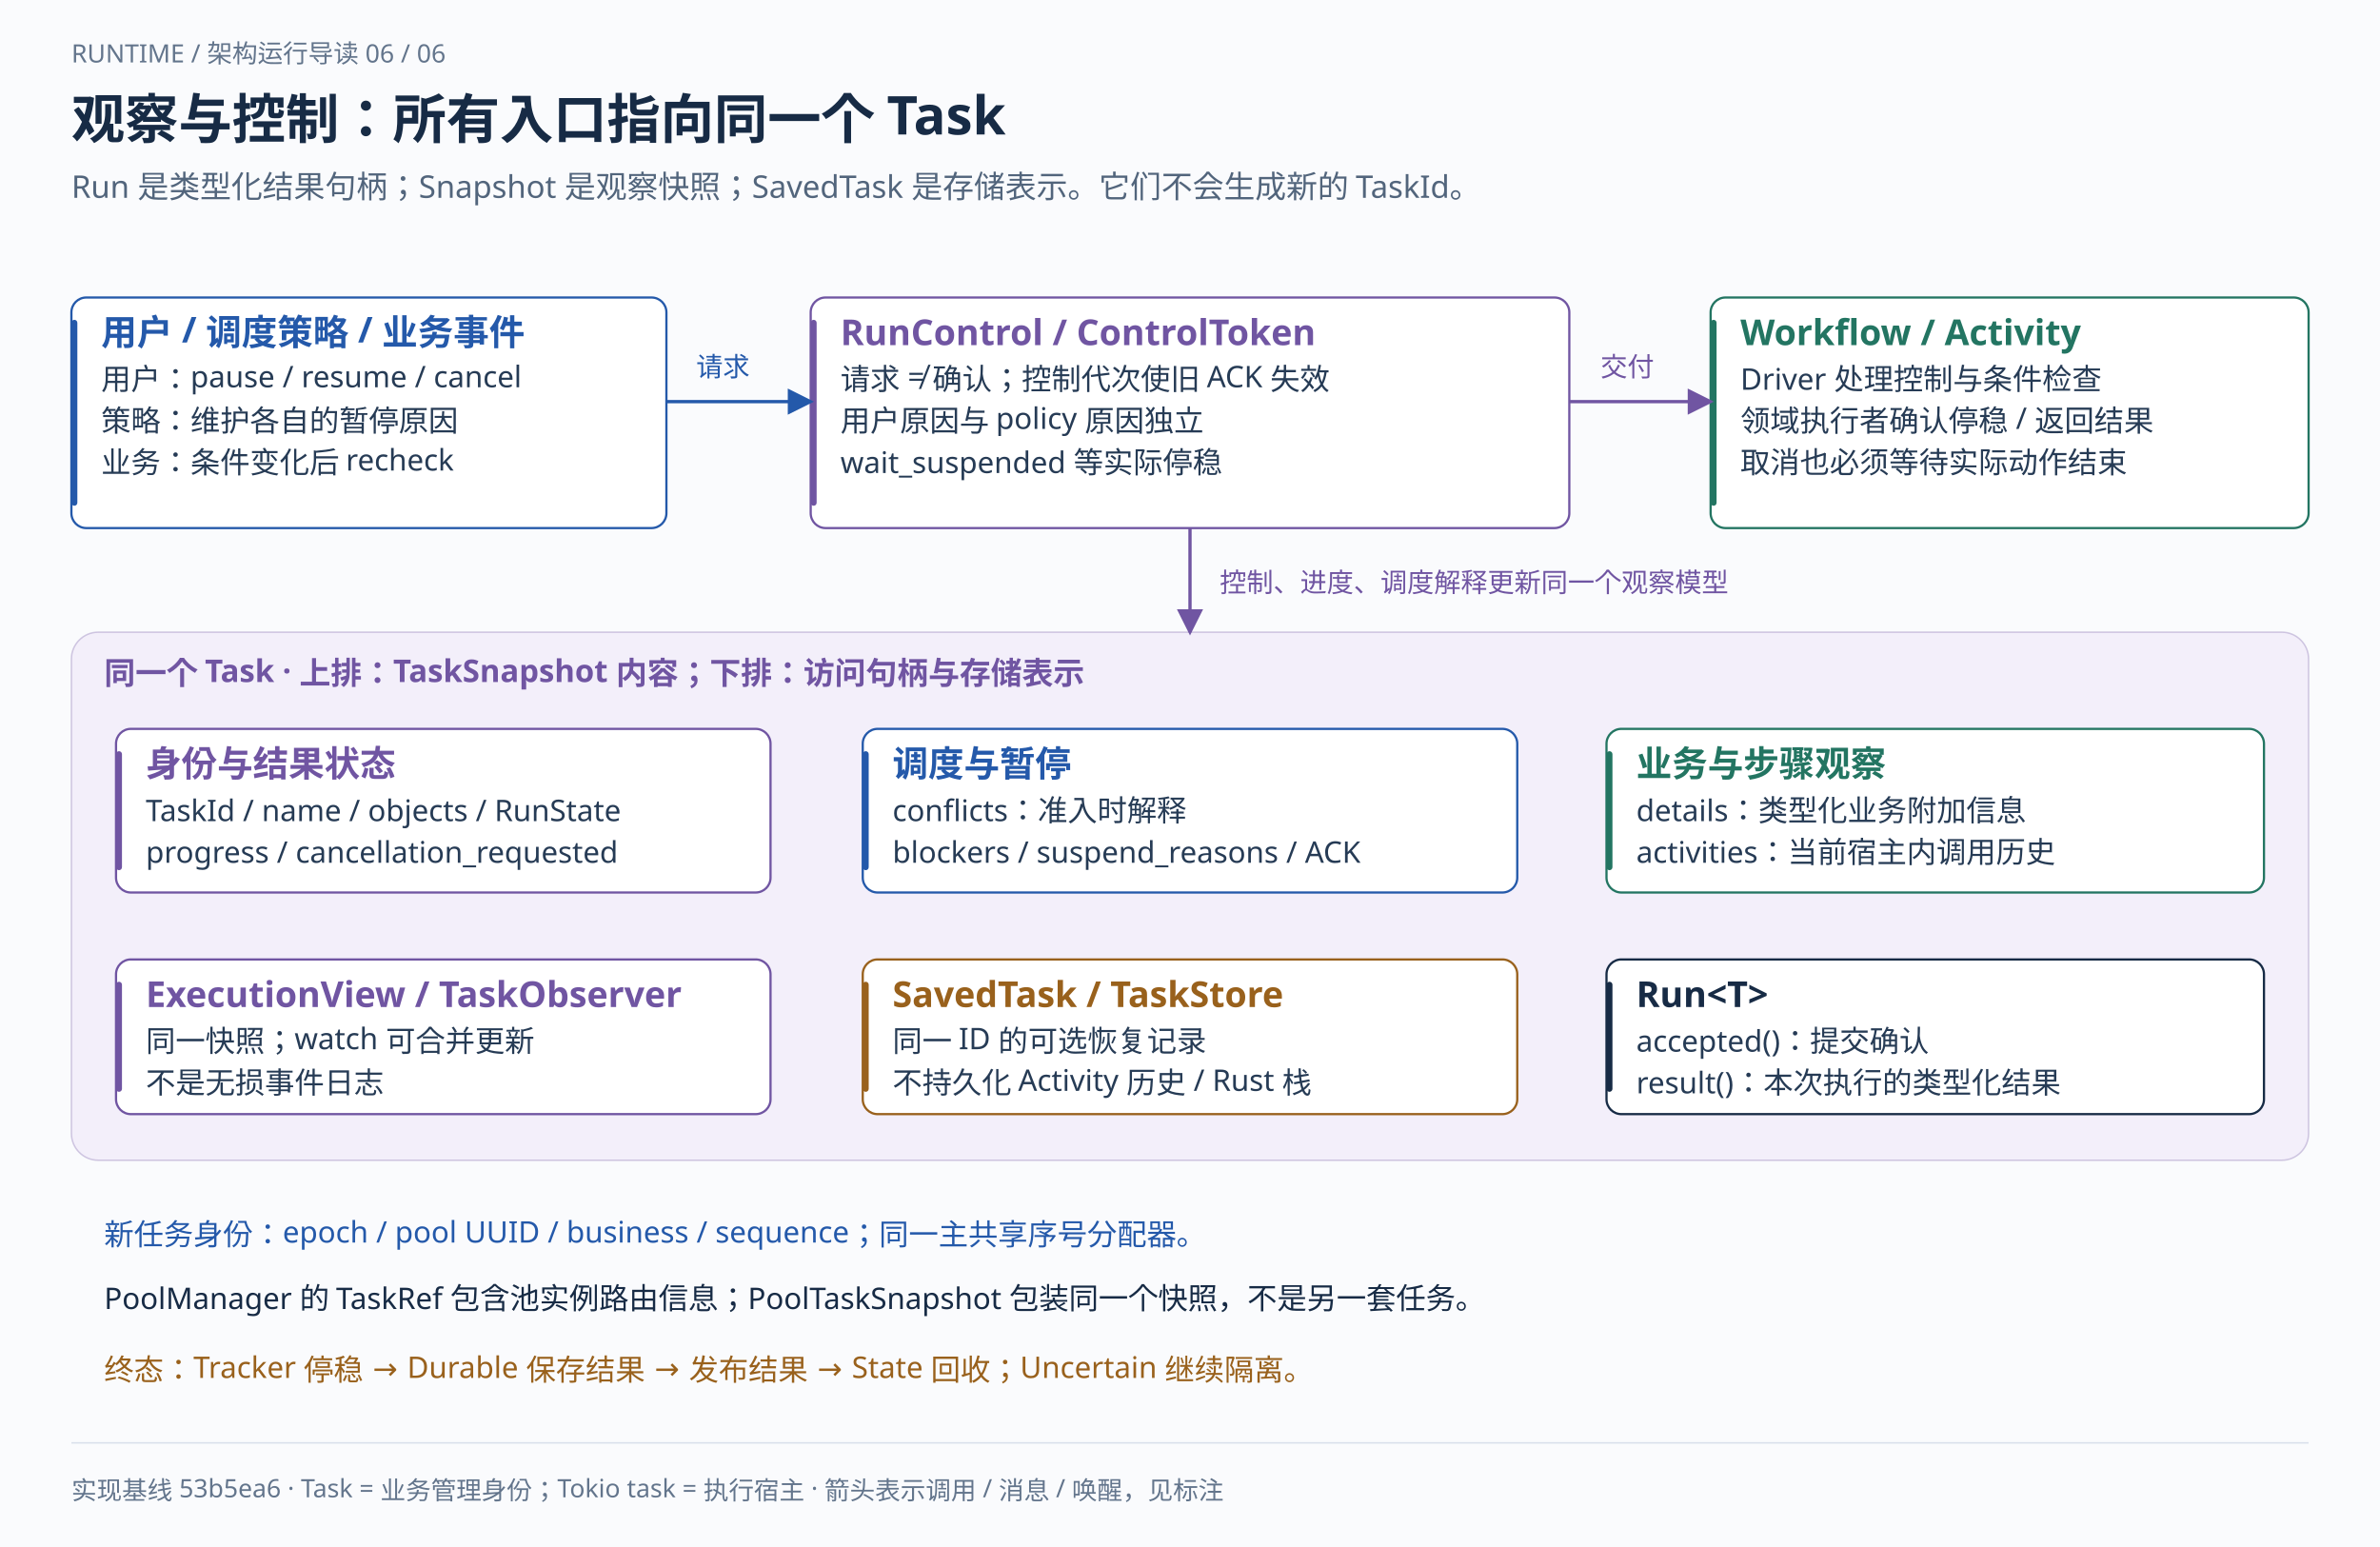
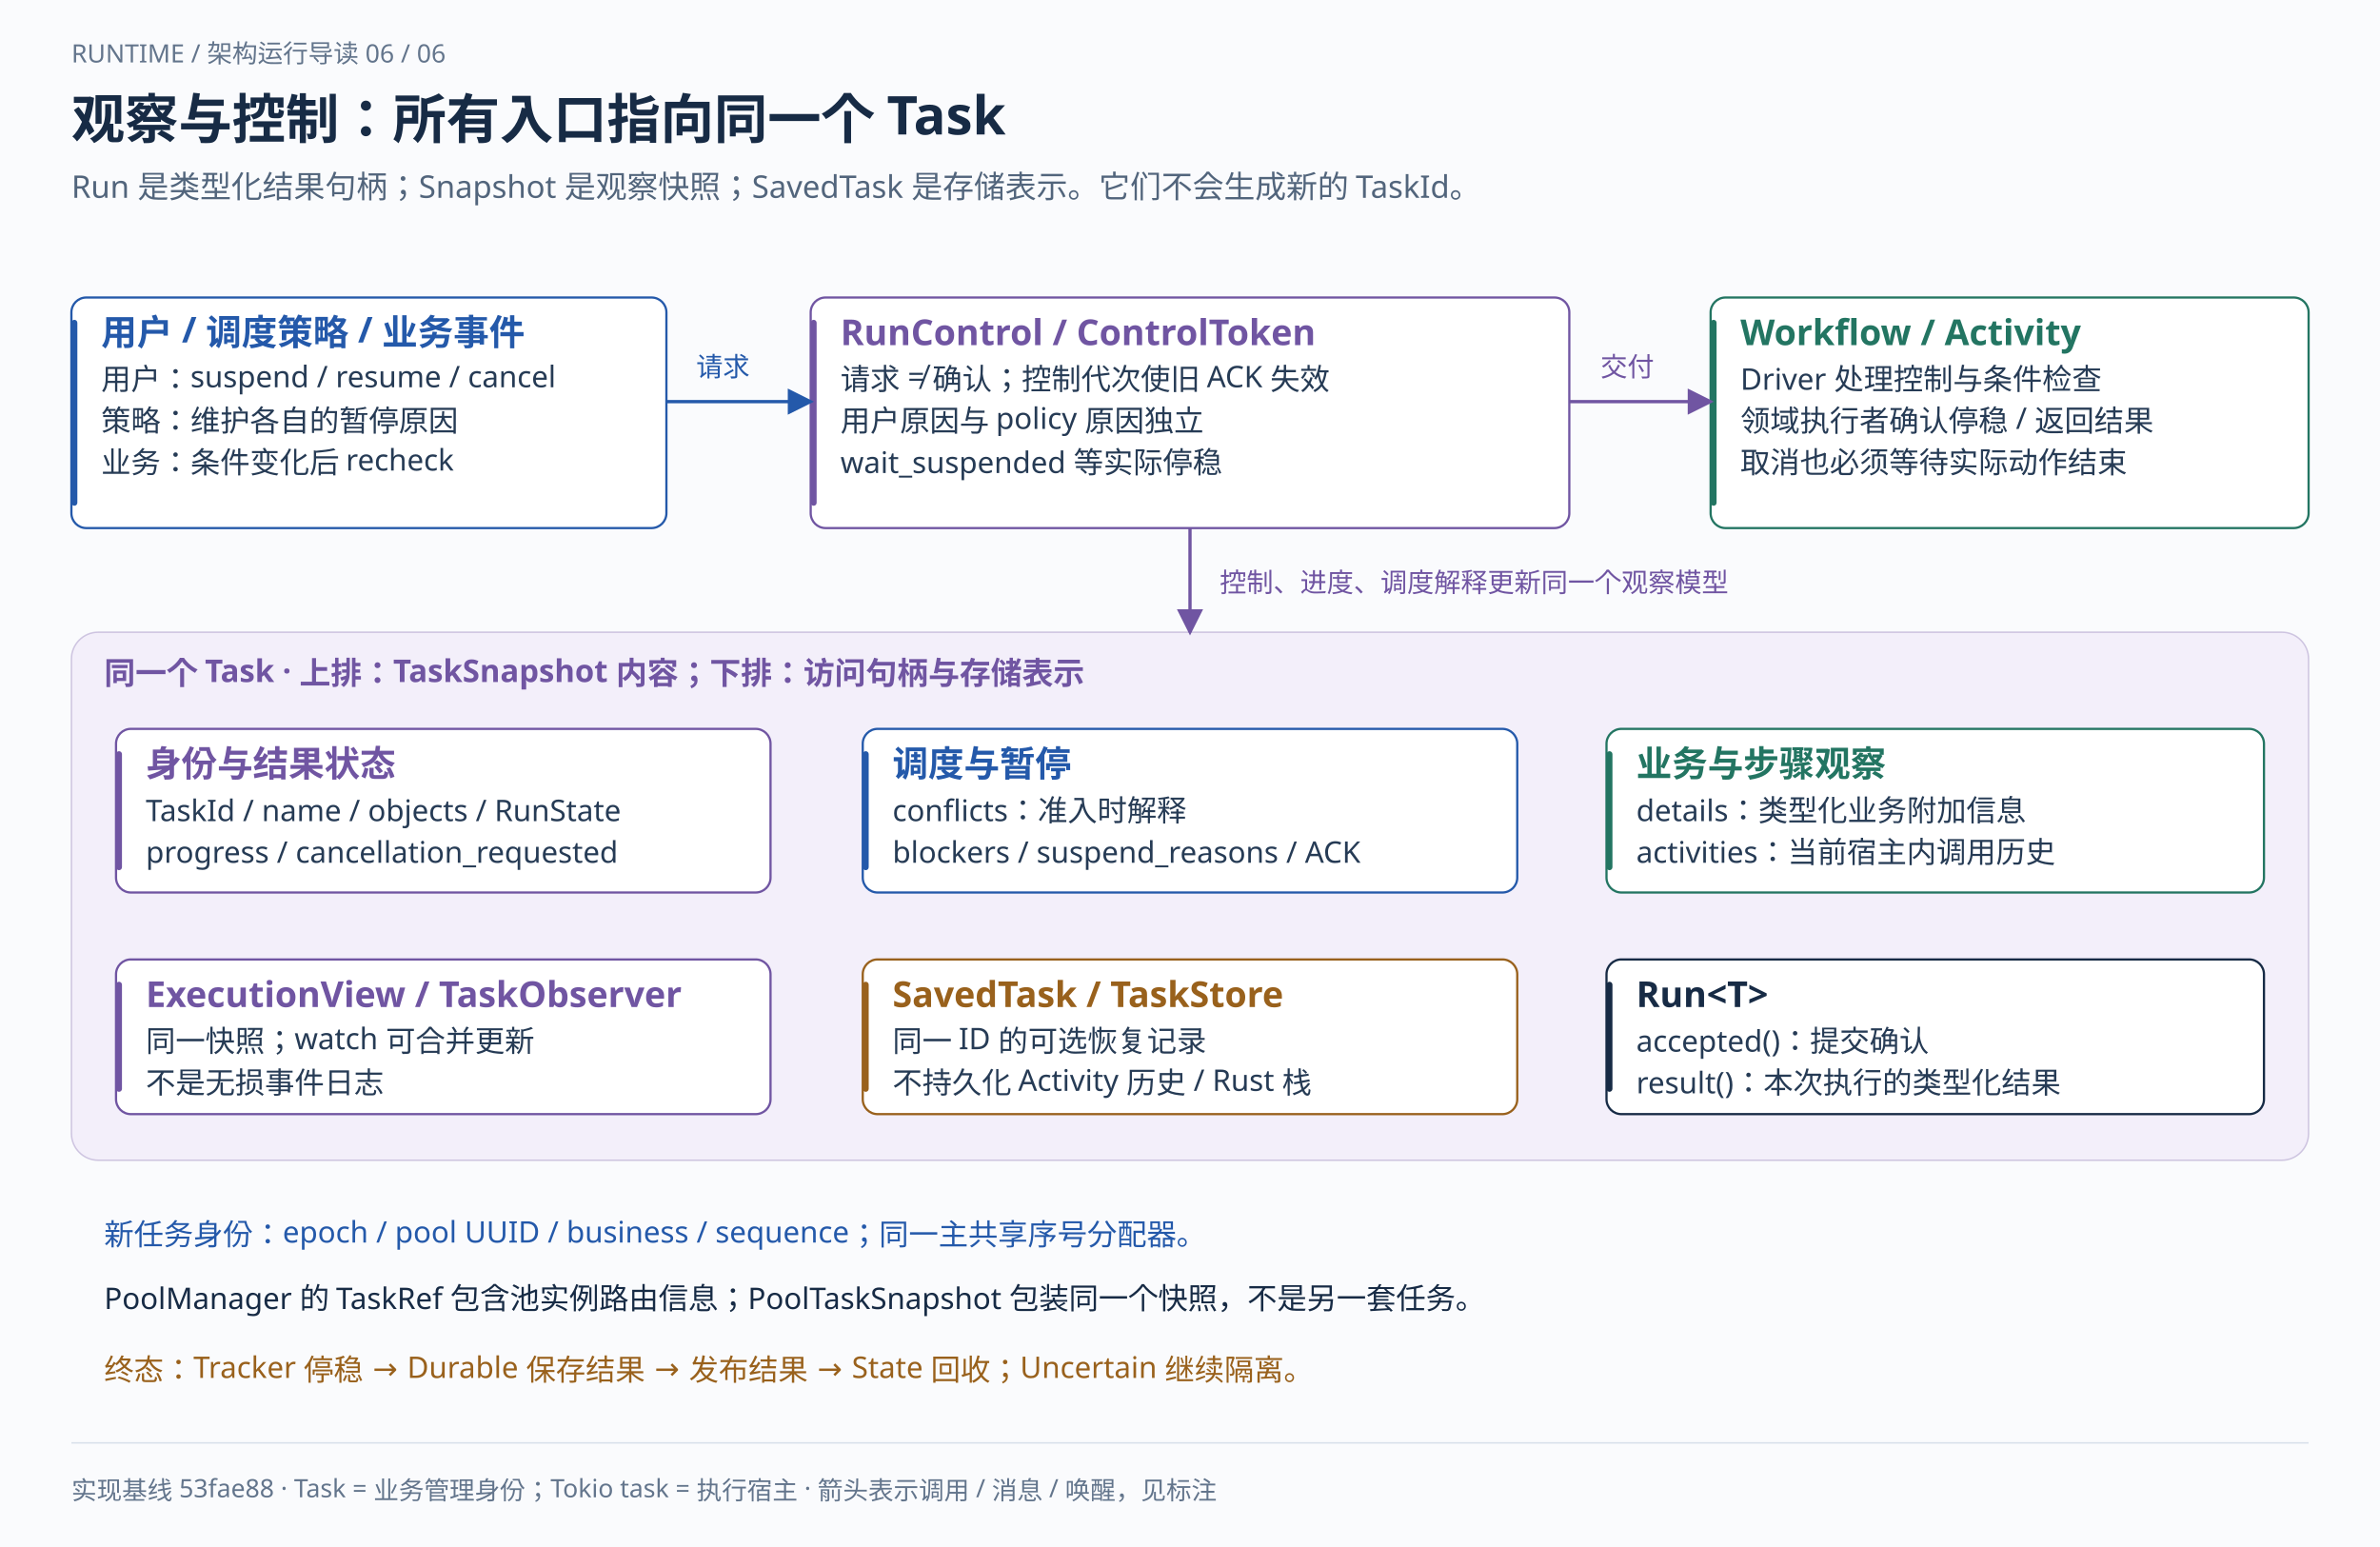
<svg xmlns="http://www.w3.org/2000/svg" width="1600" height="1040" viewBox="0 0 1600 1040" role="img" aria-labelledby="06-observation-title">
  <defs>
    <marker id="06-observation-blue" markerWidth="8" markerHeight="8" refX="7" refY="4" orient="auto">
      <path d="M0 0L8 4L0 8Z" fill="#2459aa" />
    </marker>
    <marker id="06-observation-green" markerWidth="8" markerHeight="8" refX="7" refY="4" orient="auto">
      <path d="M0 0L8 4L0 8Z" fill="#237562" />
    </marker>
    <marker id="06-observation-amber" markerWidth="8" markerHeight="8" refX="7" refY="4" orient="auto">
      <path d="M0 0L8 4L0 8Z" fill="#99611c" />
    </marker>
    <marker id="06-observation-purple" markerWidth="8" markerHeight="8" refX="7" refY="4" orient="auto">
      <path d="M0 0L8 4L0 8Z" fill="#7055a2" />
    </marker>
    <marker id="06-observation-ink" markerWidth="8" markerHeight="8" refX="7" refY="4" orient="auto">
      <path d="M0 0L8 4L0 8Z" fill="#172b45" />
    </marker>
  </defs>
  <style>text{font-family:"Microsoft YaHei","Segoe UI",sans-serif}.component{cursor:pointer}.component:focus{outline:none}.component:focus .card{stroke-width:4}.active .card{stroke:#e08426;stroke-width:4}.dim{opacity:.25}</style>
  <rect width="1600" height="1040" fill="#fafbfd" />
  <text x="48" y="42" font-size="17" fill="#63758c" font-weight="400" text-anchor="start">RUNTIME / 架构运行导读     06 / 06</text>
  <text x="48" y="93" font-size="36" fill="#172b45" font-weight="650" text-anchor="start">观察与控制：所有入口指向同一个 Task</text>
  <text x="48" y="133" font-size="21" fill="#52657c" font-weight="400" text-anchor="start">Run 是类型化结果句柄；Snapshot 是观察快照；SavedTask 是存储表示。它们不会生成新的 TaskId。</text>
  <path d="M48 970H1552" stroke="#d8e0eb" />
-   <text x="48" y="1008" font-size="17" fill="#63758c" font-weight="400" text-anchor="start">实现基线 53b5ea6  ·  Task = 业务管理身份；Tokio task = 执行宿主  ·  箭头表示调用 / 消息 / 唤醒，见标注</text>
+   <text x="48" y="1008" font-size="17" fill="#63758c" font-weight="400" text-anchor="start">实现基线 53fae88  ·  Task = 业务管理身份；Tokio task = 执行宿主  ·  箭头表示调用 / 消息 / 唤醒，见标注</text>
  <g class="component" data-key="caller" tabindex="0" role="button" aria-label="用户 / 调度策略 / 业务事件">
    <rect class="card" x="48" y="200" width="400" height="155" rx="10" fill="white" stroke="#2459aa" stroke-width="1.5" />
    <rect x="48" y="215" width="4" height="125" rx="2" fill="#2459aa" />
    <text x="68" y="232" font-size="24" fill="#2459aa" font-weight="650" text-anchor="start">用户 / 调度策略 / 业务事件</text>
-     <text x="68" y="262" font-size="20" fill="#263b55" font-weight="400" text-anchor="start">用户：pause / resume / cancel</text>
+     <text x="68" y="262" font-size="20" fill="#263b55" font-weight="400" text-anchor="start">用户：suspend / resume / cancel</text>
    <text x="68" y="290" font-size="20" fill="#263b55" font-weight="400" text-anchor="start">策略：维护各自的暂停原因</text>
    <text x="68" y="318" font-size="20" fill="#263b55" font-weight="400" text-anchor="start">业务：条件变化后 recheck</text>
  </g>
  <g class="component" data-key="control" tabindex="0" role="button" aria-label="RunControl / ControlToken">
    <rect class="card" x="545" y="200" width="510" height="155" rx="10" fill="white" stroke="#7055a2" stroke-width="1.5" />
    <rect x="545" y="215" width="4" height="125" rx="2" fill="#7055a2" />
    <text x="565" y="232" font-size="24" fill="#7055a2" font-weight="650" text-anchor="start">RunControl / ControlToken</text>
    <text x="565" y="262" font-size="20" fill="#263b55" font-weight="400" text-anchor="start">请求 ≠ 确认；控制代次使旧 ACK 失效</text>
    <text x="565" y="290" font-size="20" fill="#263b55" font-weight="400" text-anchor="start">用户原因与 policy 原因独立</text>
    <text x="565" y="318" font-size="20" fill="#263b55" font-weight="400" text-anchor="start">wait_suspended 等实际停稳</text>
  </g>
  <g class="component" data-key="actor" tabindex="0" role="button" aria-label="Workflow / Activity">
    <rect class="card" x="1150" y="200" width="402" height="155" rx="10" fill="white" stroke="#237562" stroke-width="1.5" />
    <rect x="1150" y="215" width="4" height="125" rx="2" fill="#237562" />
    <text x="1170" y="232" font-size="24" fill="#237562" font-weight="650" text-anchor="start">Workflow / Activity</text>
    <text x="1170" y="262" font-size="20" fill="#263b55" font-weight="400" text-anchor="start">Driver 处理控制与条件检查</text>
    <text x="1170" y="290" font-size="20" fill="#263b55" font-weight="400" text-anchor="start">领域执行者确认停稳 / 返回结果</text>
    <text x="1170" y="318" font-size="20" fill="#263b55" font-weight="400" text-anchor="start">取消也必须等待实际动作结束</text>
  </g>
  <path d="M448 270 L545 270" fill="none" stroke="#2459aa" stroke-width="2.2" stroke-dasharray="0" marker-end="url(#06-observation-blue)" />
  <text x="468" y="253" font-size="18" fill="#2459aa" font-weight="400" text-anchor="start">请求</text>
  <path d="M1055 270 L1150 270" fill="none" stroke="#7055a2" stroke-width="2.2" stroke-dasharray="0" marker-end="url(#06-observation-purple)" />
  <text x="1076" y="253" font-size="18" fill="#7055a2" font-weight="400" text-anchor="start">交付</text>
  <rect x="48" y="425" width="1504" height="355" rx="18" fill="#f3effa" stroke="#7055a2" stroke-opacity=".3" />
  <text x="70" y="460" font-size="21" fill="#7055a2" font-weight="650" text-anchor="start">同一个 Task   ·   上排：TaskSnapshot 内容；下排：访问句柄与存储表示</text>
  <g class="component" data-key="identity" tabindex="0" role="button" aria-label="身份与结果状态">
    <rect class="card" x="78" y="490" width="440" height="110" rx="10" fill="white" stroke="#7055a2" stroke-width="1.5" />
    <rect x="78" y="505" width="4" height="80" rx="2" fill="#7055a2" />
    <text x="98" y="522" font-size="24" fill="#7055a2" font-weight="650" text-anchor="start">身份与结果状态</text>
    <text x="98" y="552" font-size="20" fill="#263b55" font-weight="400" text-anchor="start">TaskId / name / objects / RunState</text>
    <text x="98" y="580" font-size="20" fill="#263b55" font-weight="400" text-anchor="start">progress / cancellation_requested</text>
  </g>
  <g class="component" data-key="pauses" tabindex="0" role="button" aria-label="调度与暂停">
    <rect class="card" x="580" y="490" width="440" height="110" rx="10" fill="white" stroke="#2459aa" stroke-width="1.5" />
    <rect x="580" y="505" width="4" height="80" rx="2" fill="#2459aa" />
    <text x="600" y="522" font-size="24" fill="#2459aa" font-weight="650" text-anchor="start">调度与暂停</text>
    <text x="600" y="552" font-size="20" fill="#263b55" font-weight="400" text-anchor="start">conflicts：准入时解释</text>
    <text x="600" y="580" font-size="20" fill="#263b55" font-weight="400" text-anchor="start">blockers / suspend_reasons / ACK</text>
  </g>
  <g class="component" data-key="details" tabindex="0" role="button" aria-label="业务与步骤观察">
    <rect class="card" x="1080" y="490" width="442" height="110" rx="10" fill="white" stroke="#237562" stroke-width="1.5" />
    <rect x="1080" y="505" width="4" height="80" rx="2" fill="#237562" />
    <text x="1100" y="522" font-size="24" fill="#237562" font-weight="650" text-anchor="start">业务与步骤观察</text>
    <text x="1100" y="552" font-size="20" fill="#263b55" font-weight="400" text-anchor="start">details：类型化业务附加信息</text>
    <text x="1100" y="580" font-size="20" fill="#263b55" font-weight="400" text-anchor="start">activities：当前宿主内调用历史</text>
  </g>
  <g class="component" data-key="view" tabindex="0" role="button" aria-label="ExecutionView / TaskObserver">
    <rect class="card" x="78" y="645" width="440" height="104" rx="10" fill="white" stroke="#7055a2" stroke-width="1.5" />
    <rect x="78" y="660" width="4" height="74" rx="2" fill="#7055a2" />
    <text x="98" y="677" font-size="24" fill="#7055a2" font-weight="650" text-anchor="start">ExecutionView / TaskObserver</text>
    <text x="98" y="707" font-size="20" fill="#263b55" font-weight="400" text-anchor="start">同一快照；watch 可合并更新</text>
    <text x="98" y="735" font-size="20" fill="#263b55" font-weight="400" text-anchor="start">不是无损事件日志</text>
  </g>
  <g class="component" data-key="saved" tabindex="0" role="button" aria-label="SavedTask / TaskStore">
    <rect class="card" x="580" y="645" width="440" height="104" rx="10" fill="white" stroke="#99611c" stroke-width="1.5" />
    <rect x="580" y="660" width="4" height="74" rx="2" fill="#99611c" />
    <text x="600" y="677" font-size="24" fill="#99611c" font-weight="650" text-anchor="start">SavedTask / TaskStore</text>
    <text x="600" y="707" font-size="20" fill="#263b55" font-weight="400" text-anchor="start">同一 ID 的可选恢复记录</text>
    <text x="600" y="735" font-size="20" fill="#263b55" font-weight="400" text-anchor="start">不持久化 Activity 历史 / Rust 栈</text>
  </g>
  <g class="component" data-key="run" tabindex="0" role="button" aria-label="Run&lt;T&gt;">
    <rect class="card" x="1080" y="645" width="442" height="104" rx="10" fill="white" stroke="#172b45" stroke-width="1.5" />
    <rect x="1080" y="660" width="4" height="74" rx="2" fill="#172b45" />
    <text x="1100" y="677" font-size="24" fill="#172b45" font-weight="650" text-anchor="start">Run&lt;T&gt;</text>
    <text x="1100" y="707" font-size="20" fill="#263b55" font-weight="400" text-anchor="start">accepted()：提交确认</text>
    <text x="1100" y="735" font-size="20" fill="#263b55" font-weight="400" text-anchor="start">result()：本次执行的类型化结果</text>
  </g>
  <path d="M800 355 L800 425" fill="none" stroke="#7055a2" stroke-width="2.2" stroke-dasharray="0" marker-end="url(#06-observation-purple)" />
  <text x="820" y="398" font-size="18" fill="#7055a2" font-weight="400" text-anchor="start">控制、进度、调度解释更新同一个观察模型</text>
  <text x="70" y="837" font-size="20" fill="#2459aa" font-weight="400" text-anchor="start">新任务身份：epoch / pool UUID / business / sequence；同一主共享序号分配器。</text>
  <text x="70" y="880" font-size="20" fill="#172b45" font-weight="400" text-anchor="start">PoolManager 的 TaskRef 包含池实例路由信息；PoolTaskSnapshot 包装同一个快照，不是另一套任务。</text>
  <text x="70" y="928" font-size="20" fill="#99611c" font-weight="400" text-anchor="start">终态：Tracker 停稳 → Durable 保存结果 → 发布结果 → State 回收；Uncertain 继续隔离。</text>
</svg>
